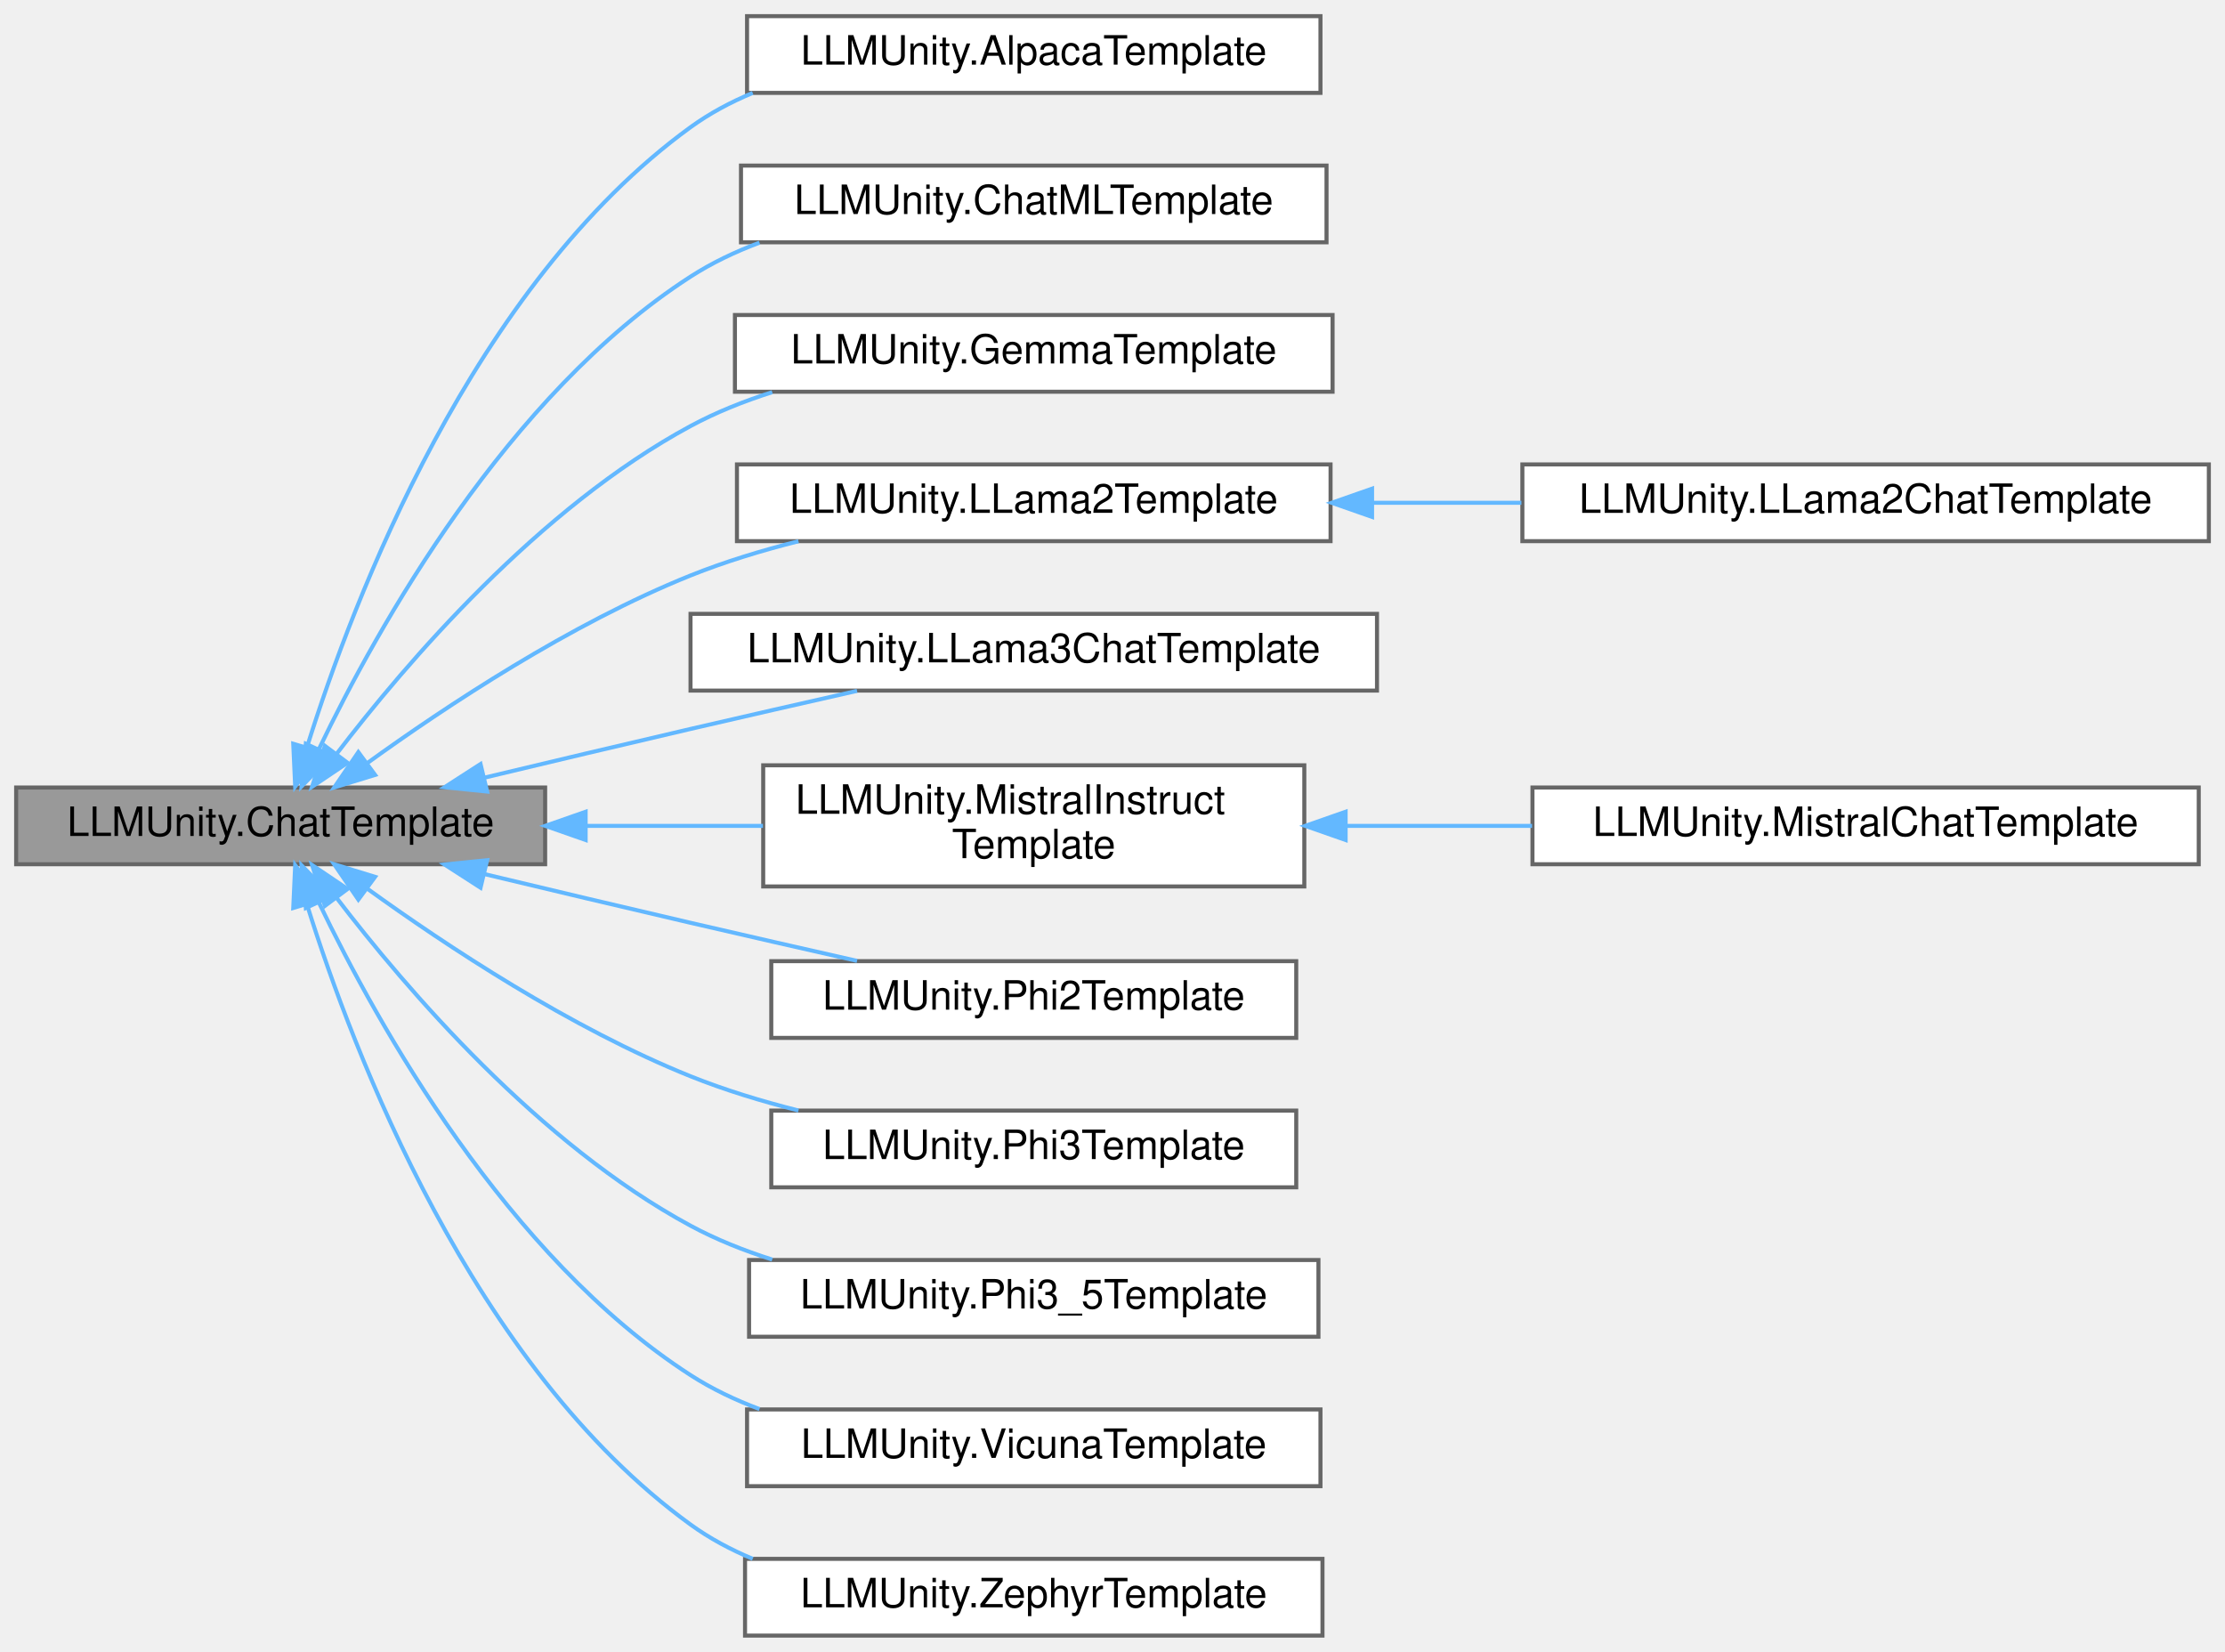
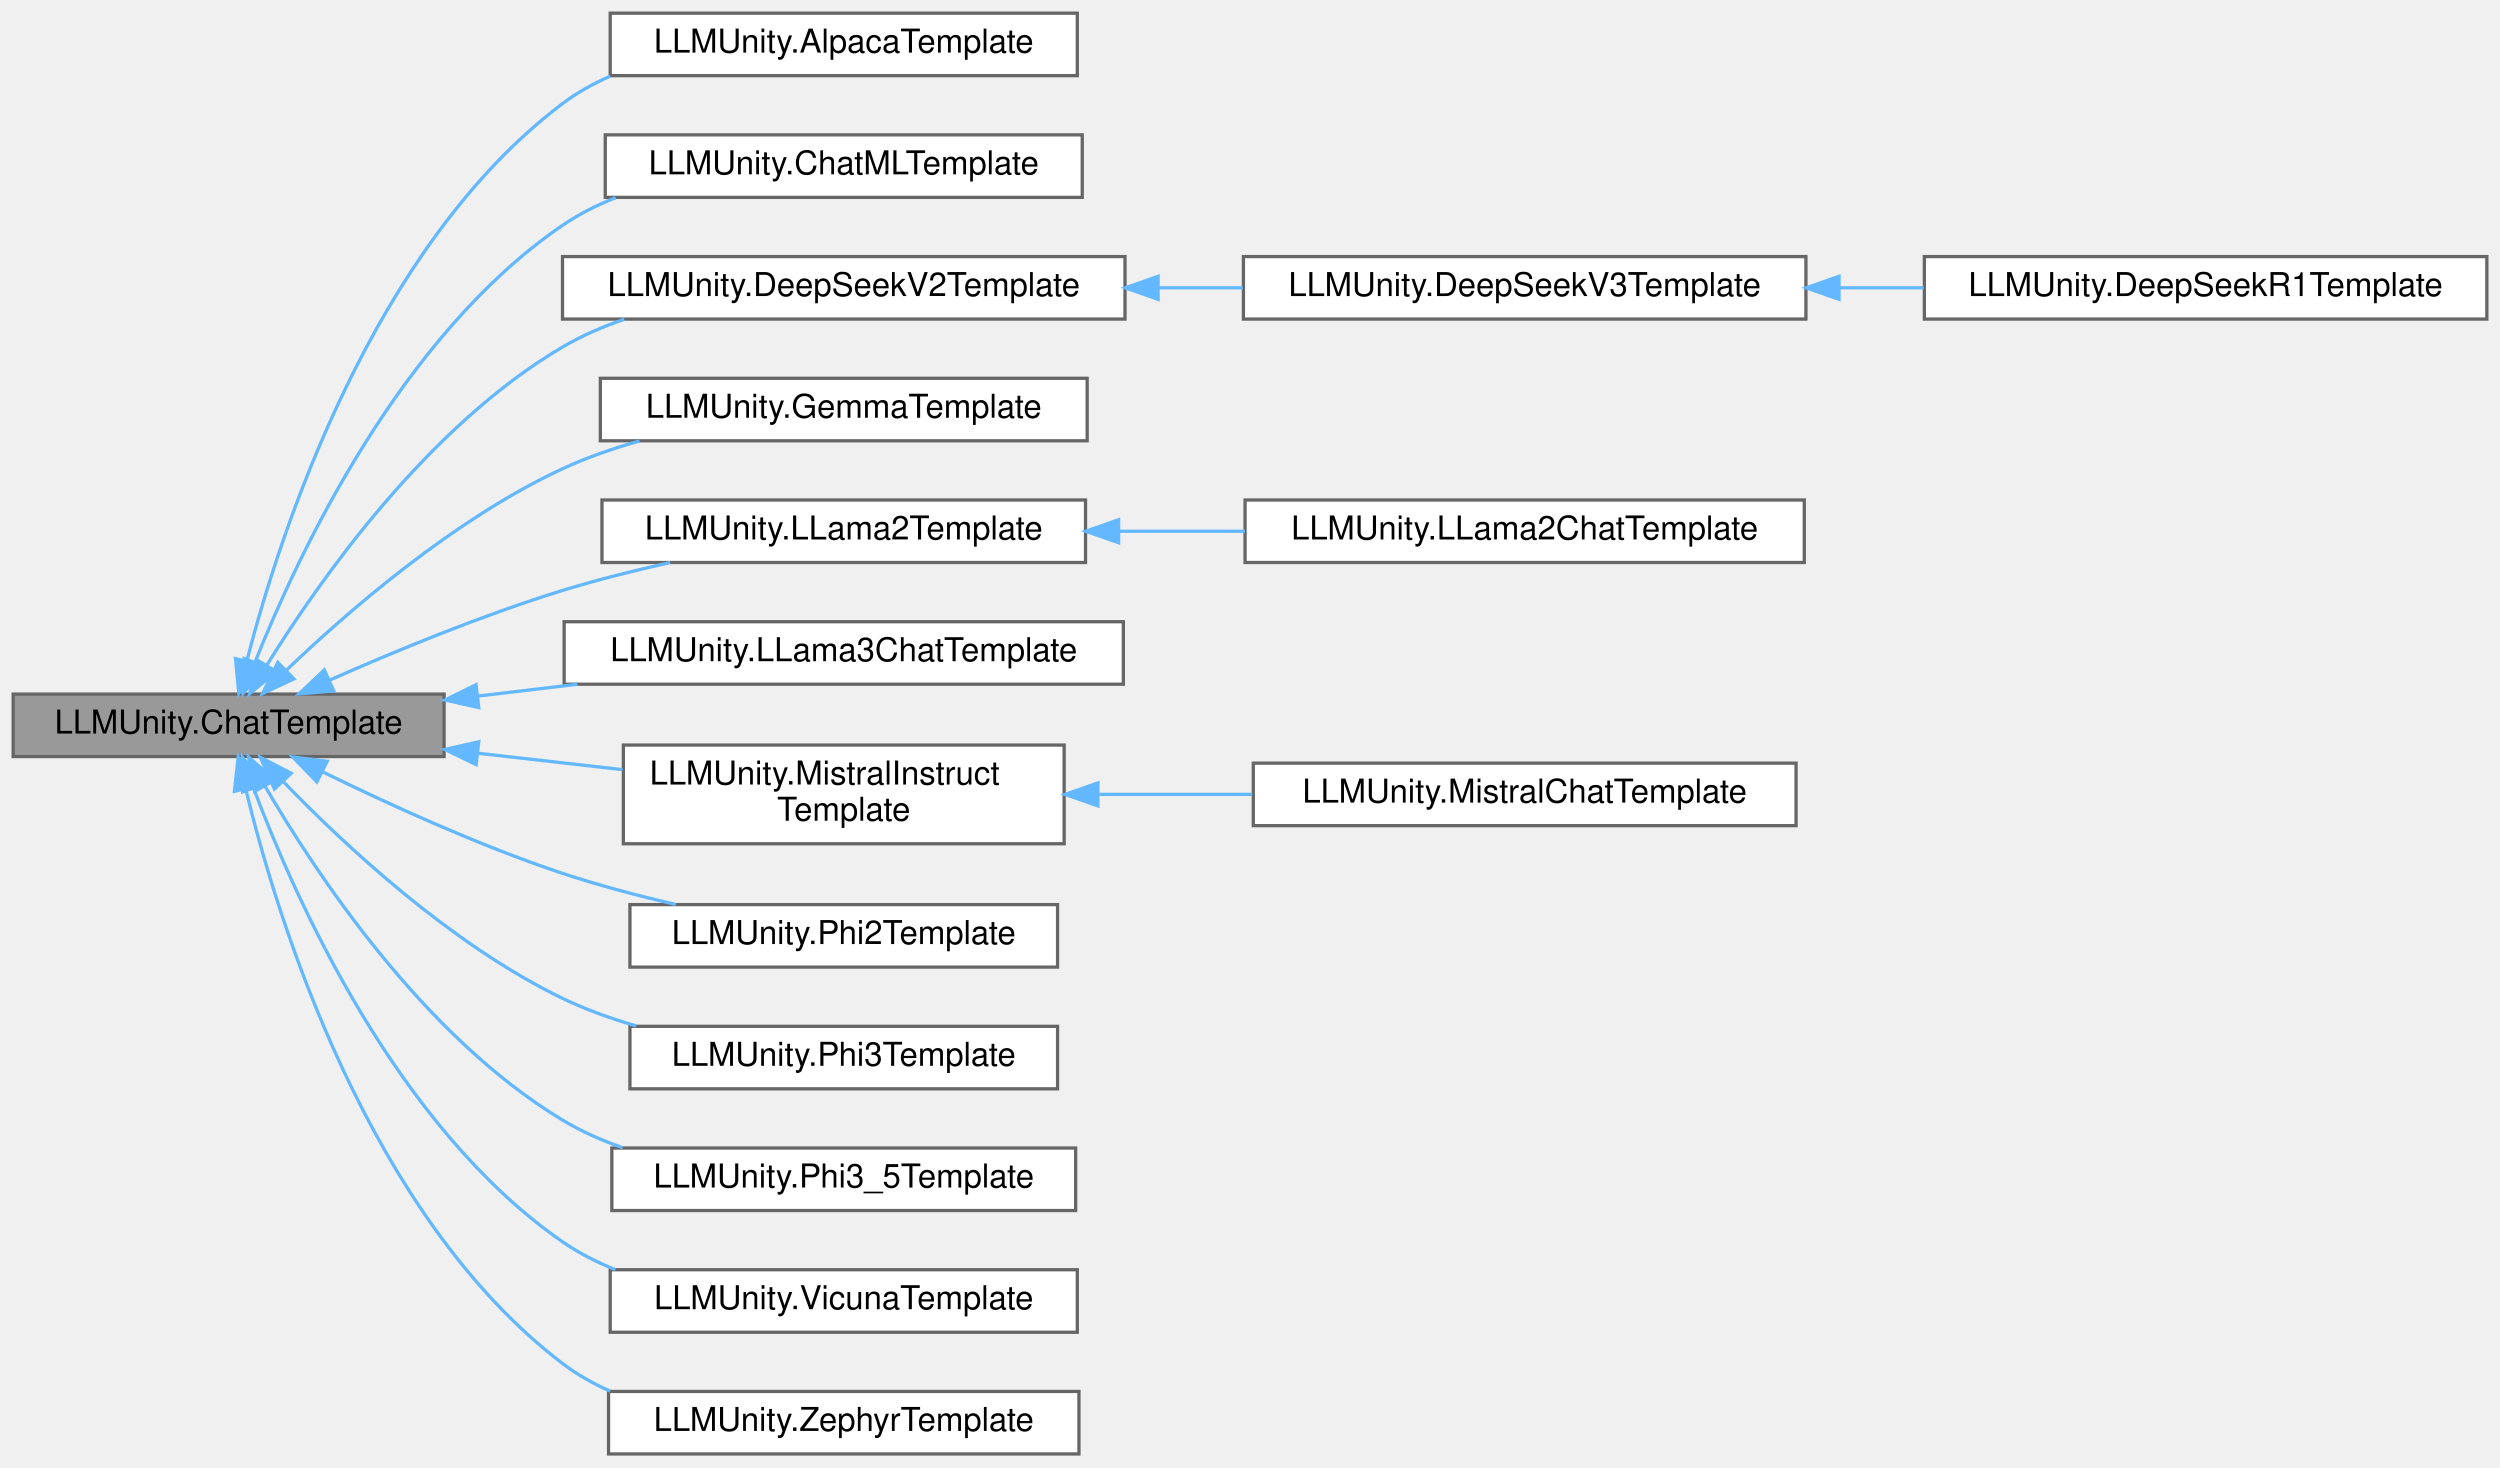
- <svg xmlns="http://www.w3.org/2000/svg" xmlns:xlink="http://www.w3.org/1999/xlink" width="551pt" height="409pt" viewBox="0.00 0.00 551.00 409.00">
-   <g id="graph0" class="graph" transform="scale(1 1) rotate(0) translate(4 405)">
+ <svg xmlns="http://www.w3.org/2000/svg" xmlns:xlink="http://www.w3.org/1999/xlink" width="760pt" height="446pt" viewBox="0.00 0.00 760.00 446.00">
+   <g id="graph0" class="graph" transform="scale(1 1) rotate(0) translate(4 442)">
    <g id="Node000001" class="node">
      <g id="a_Node000001">
        <a xlink:title="Class implementing the skeleton of a chat template.">
-           <polygon fill="#999999" stroke="#666666" points="131,-210 0,-210 0,-191 131,-191 131,-210" />
-           <text text-anchor="middle" x="65.5" y="-198" font-family="Helvetica,sans-Serif" font-size="10.00">LLMUnity.ChatTemplate</text>
+           <polygon fill="#999999" stroke="#666666" points="131,-231 0,-231 0,-212 131,-212 131,-231" />
+           <text text-anchor="middle" x="65.5" y="-219" font-family="Helvetica,sans-Serif" font-size="10.00">LLMUnity.ChatTemplate</text>
        </a>
      </g>
    </g>
    <g id="Node000002" class="node">
      <g id="a_Node000002">
        <a xlink:href="classLLMUnity_1_1AlpacaTemplate.html" target="_top" xlink:title="Class implementing the Alpaca template.">
-           <polygon fill="white" stroke="#666666" points="323,-401 181,-401 181,-382 323,-382 323,-401" />
-           <text text-anchor="middle" x="252" y="-389" font-family="Helvetica,sans-Serif" font-size="10.00">LLMUnity.AlpacaTemplate</text>
+           <polygon fill="white" stroke="#666666" points="323.5,-438 181.5,-438 181.5,-419 323.5,-419 323.5,-438" />
+           <text text-anchor="middle" x="252.5" y="-426" font-family="Helvetica,sans-Serif" font-size="10.00">LLMUnity.AlpacaTemplate</text>
        </a>
      </g>
    </g>
    <g id="edge1_Node000001_Node000002" class="edge">
      <g id="a_edge1_Node000001_Node000002">
        <a xlink:title=" ">
-           <path fill="none" stroke="#63b8ff" d="M72.06,-220.12C83.44,-256.5 112.99,-334.3 167,-373.5 171.71,-376.92 176.93,-379.71 182.4,-381.99" />
-           <polygon fill="#63b8ff" stroke="#63b8ff" points="75.33,-218.82 69.1,-210.24 68.62,-220.83 75.33,-218.82" />
+           <path fill="none" stroke="#63b8ff" d="M71.08,-241.28C81.18,-280.25 109.2,-366.93 167,-410.5 171.43,-413.84 176.35,-416.59 181.51,-418.85" />
+           <polygon fill="#63b8ff" stroke="#63b8ff" points="74.39,-240.1 68.6,-231.23 67.59,-241.77 74.39,-240.1" />
        </a>
      </g>
    </g>
    <g id="Node000003" class="node">
      <g id="a_Node000003">
        <a xlink:href="classLLMUnity_1_1ChatMLTemplate.html" target="_top" xlink:title="Class implementing the ChatML template.">
-           <polygon fill="white" stroke="#666666" points="324.5,-364 179.5,-364 179.5,-345 324.5,-345 324.5,-364" />
-           <text text-anchor="middle" x="252" y="-352" font-family="Helvetica,sans-Serif" font-size="10.00">LLMUnity.ChatMLTemplate</text>
+           <polygon fill="white" stroke="#666666" points="325,-401 180,-401 180,-382 325,-382 325,-401" />
+           <text text-anchor="middle" x="252.5" y="-389" font-family="Helvetica,sans-Serif" font-size="10.00">LLMUnity.ChatMLTemplate</text>
        </a>
      </g>
    </g>
    <g id="edge2_Node000001_Node000003" class="edge">
      <g id="a_edge2_Node000001_Node000003">
        <a xlink:title=" ">
-           <path fill="none" stroke="#63b8ff" d="M75.04,-219.64C89.45,-249.6 121.53,-307.18 167,-336.5 172.26,-339.89 178.06,-342.66 184.08,-344.91" />
-           <polygon fill="#63b8ff" stroke="#63b8ff" points="78.08,-217.88 70.69,-210.29 71.73,-220.83 78.08,-217.88" />
+           <path fill="none" stroke="#63b8ff" d="M73.48,-240.58C86.5,-273.31 117.7,-339.9 167,-373.5 171.96,-376.88 177.43,-379.64 183.13,-381.9" />
+           <polygon fill="#63b8ff" stroke="#63b8ff" points="76.74,-239.31 69.89,-231.22 70.21,-241.81 76.74,-239.31" />
        </a>
      </g>
    </g>
    <g id="Node000004" class="node">
      <g id="a_Node000004">
-         <a xlink:href="classLLMUnity_1_1GemmaTemplate.html" target="_top" xlink:title="Class implementing the Gemma template.">
-           <polygon fill="white" stroke="#666666" points="326,-327 178,-327 178,-308 326,-308 326,-327" />
-           <text text-anchor="middle" x="252" y="-315" font-family="Helvetica,sans-Serif" font-size="10.00">LLMUnity.GemmaTemplate</text>
+         <a xlink:href="classLLMUnity_1_1DeepSeekV2Template.html" target="_top" xlink:title="Class implementing the DeepSeek V2 template.">
+           <polygon fill="white" stroke="#666666" points="338,-364 167,-364 167,-345 338,-345 338,-364" />
+           <text text-anchor="middle" x="252.5" y="-352" font-family="Helvetica,sans-Serif" font-size="10.00">LLMUnity.DeepSeekV2Template</text>
        </a>
      </g>
    </g>
    <g id="edge3_Node000001_Node000004" class="edge">
      <g id="a_edge3_Node000001_Node000004">
        <a xlink:title=" ">
-           <path fill="none" stroke="#63b8ff" d="M79.31,-218.27C96.57,-240.85 129.51,-279.29 167,-299.5 173.3,-302.9 180.19,-305.65 187.23,-307.89" />
-           <polygon fill="#63b8ff" stroke="#63b8ff" points="82.07,-216.12 73.29,-210.2 76.46,-220.31 82.07,-216.12" />
+           <path fill="none" stroke="#63b8ff" d="M77.17,-239.88C93.21,-265.75 126.05,-312.44 167,-336.5 172.82,-339.92 179.2,-342.69 185.78,-344.94" />
+           <polygon fill="#63b8ff" stroke="#63b8ff" points="80.02,-237.83 71.86,-231.07 74.03,-241.44 80.02,-237.83" />
+         </a>
+       </g>
+     </g>
+     <g id="Node000007" class="node">
+       <g id="a_Node000007">
+         <a xlink:href="classLLMUnity_1_1GemmaTemplate.html" target="_top" xlink:title="Class implementing the Gemma template.">
+           <polygon fill="white" stroke="#666666" points="326.5,-327 178.5,-327 178.5,-308 326.5,-308 326.5,-327" />
+           <text text-anchor="middle" x="252.5" y="-315" font-family="Helvetica,sans-Serif" font-size="10.00">LLMUnity.GemmaTemplate</text>
+         </a>
+       </g>
+     </g>
+     <g id="edge6_Node000001_Node000007" class="edge">
+       <g id="a_edge6_Node000001_Node000007">
+         <a xlink:title=" ">
+           <path fill="none" stroke="#63b8ff" d="M82.91,-238.12C101.61,-256.05 133.88,-284.11 167,-299.5 174.35,-302.91 182.35,-305.69 190.41,-307.94" />
+           <polygon fill="#63b8ff" stroke="#63b8ff" points="85.36,-235.62 75.77,-231.12 80.46,-240.62 85.36,-235.62" />
+         </a>
+       </g>
+     </g>
+     <g id="Node000008" class="node">
+       <g id="a_Node000008">
+         <a xlink:href="classLLMUnity_1_1LLama2Template.html" target="_top" xlink:title="Class implementing the LLama2 template.">
+           <polygon fill="white" stroke="#666666" points="326,-290 179,-290 179,-271 326,-271 326,-290" />
+           <text text-anchor="middle" x="252.5" y="-278" font-family="Helvetica,sans-Serif" font-size="10.00">LLMUnity.LLama2Template</text>
+         </a>
+       </g>
+     </g>
+     <g id="edge7_Node000001_Node000008" class="edge">
+       <g id="a_edge7_Node000001_Node000008">
+         <a xlink:title=" ">
+           <path fill="none" stroke="#63b8ff" d="M96.26,-235.27C116,-244 142.66,-255.01 167,-262.5 177.46,-265.72 188.83,-268.57 199.74,-270.99" />
+           <polygon fill="#63b8ff" stroke="#63b8ff" points="97.45,-231.97 86.9,-231.07 94.59,-238.36 97.45,-231.97" />
+         </a>
+       </g>
+     </g>
+     <g id="Node000010" class="node">
+       <g id="a_Node000010">
+         <a xlink:href="classLLMUnity_1_1LLama3ChatTemplate.html" target="_top" xlink:title="Class implementing the LLama3 template for chat.">
+           <polygon fill="white" stroke="#666666" points="337.5,-253 167.5,-253 167.5,-234 337.5,-234 337.5,-253" />
+           <text text-anchor="middle" x="252.5" y="-241" font-family="Helvetica,sans-Serif" font-size="10.00">LLMUnity.LLama3ChatTemplate</text>
+         </a>
+       </g>
+     </g>
+     <g id="edge9_Node000001_Node000010" class="edge">
+       <g id="a_edge9_Node000001_Node000010">
+         <a xlink:title=" ">
+           <path fill="none" stroke="#63b8ff" d="M141.42,-230.41C151.34,-231.59 161.54,-232.8 171.54,-233.99" />
+           <polygon fill="#63b8ff" stroke="#63b8ff" points="141.55,-226.9 131.2,-229.19 140.72,-233.85 141.55,-226.9" />
+         </a>
+       </g>
+     </g>
+     <g id="Node000011" class="node">
+       <g id="a_Node000011">
+         <a xlink:href="classLLMUnity_1_1MistralInstructTemplate.html" target="_top" xlink:title="Class implementing the Mistral Instruct template.">
+           <polygon fill="white" stroke="#666666" points="319.5,-215.5 185.5,-215.5 185.5,-185.5 319.5,-185.5 319.5,-215.5" />
+           <text text-anchor="start" x="193.5" y="-203.5" font-family="Helvetica,sans-Serif" font-size="10.00">LLMUnity.MistralInstruct</text>
+           <text text-anchor="middle" x="252.5" y="-192.5" font-family="Helvetica,sans-Serif" font-size="10.00">Template</text>
+         </a>
+       </g>
+     </g>
+     <g id="edge10_Node000001_Node000011" class="edge">
+       <g id="a_edge10_Node000001_Node000011">
+         <a xlink:title=" ">
+           <path fill="none" stroke="#63b8ff" d="M141.19,-213.02C155.77,-211.37 170.98,-209.64 185.27,-208.02" />
+           <polygon fill="#63b8ff" stroke="#63b8ff" points="140.75,-209.55 131.2,-214.16 141.54,-216.5 140.75,-209.55" />
+         </a>
+       </g>
+     </g>
+     <g id="Node000013" class="node">
+       <g id="a_Node000013">
+         <a xlink:href="classLLMUnity_1_1Phi2Template.html" target="_top" xlink:title="Class implementing the Phi-2 template.">
+           <polygon fill="white" stroke="#666666" points="317.5,-167 187.5,-167 187.5,-148 317.5,-148 317.5,-167" />
+           <text text-anchor="middle" x="252.5" y="-155" font-family="Helvetica,sans-Serif" font-size="10.00">LLMUnity.Phi2Template</text>
+         </a>
+       </g>
+     </g>
+     <g id="edge12_Node000001_Node000013" class="edge">
+       <g id="a_edge12_Node000001_Node000013">
+         <a xlink:title=" ">
+           <path fill="none" stroke="#63b8ff" d="M94.03,-207.37C113.9,-197.63 141.59,-184.95 167,-176.5 177.99,-172.85 190.01,-169.67 201.45,-167.02" />
+           <polygon fill="#63b8ff" stroke="#63b8ff" points="92.34,-204.3 84.95,-211.89 95.46,-210.57 92.34,-204.3" />
+         </a>
+       </g>
+     </g>
+     <g id="Node000014" class="node">
+       <g id="a_Node000014">
+         <a xlink:href="classLLMUnity_1_1Phi3Template.html" target="_top" xlink:title="Class implementing the Phi-3 template.">
+           <polygon fill="white" stroke="#666666" points="317.5,-130 187.5,-130 187.5,-111 317.5,-111 317.5,-130" />
+           <text text-anchor="middle" x="252.5" y="-118" font-family="Helvetica,sans-Serif" font-size="10.00">LLMUnity.Phi3Template</text>
+         </a>
+       </g>
+     </g>
+     <g id="edge13_Node000001_Node000014" class="edge">
+       <g id="a_edge13_Node000001_Node000014">
+         <a xlink:title=" ">
+           <path fill="none" stroke="#63b8ff" d="M82.12,-204.38C100.52,-185.3 132.95,-154.95 167,-138.5 174.02,-135.11 181.68,-132.35 189.42,-130.11" />
+           <polygon fill="#63b8ff" stroke="#63b8ff" points="79.44,-202.12 75.12,-211.8 84.53,-206.93 79.44,-202.12" />
+         </a>
+       </g>
+     </g>
+     <g id="Node000015" class="node">
+       <g id="a_Node000015">
+         <a xlink:href="classLLMUnity_1_1Phi3__5Template.html" target="_top" xlink:title="Class implementing the Phi-3.5 template.">
+           <polygon fill="white" stroke="#666666" points="323,-93 182,-93 182,-74 323,-74 323,-93" />
+           <text text-anchor="middle" x="252.5" y="-81" font-family="Helvetica,sans-Serif" font-size="10.00">LLMUnity.Phi3_5Template</text>
+         </a>
+       </g>
+     </g>
+     <g id="edge14_Node000001_Node000015" class="edge">
+       <g id="a_edge14_Node000001_Node000015">
+         <a xlink:title=" ">
+           <path fill="none" stroke="#63b8ff" d="M76.52,-203.08C92.14,-176.24 124.9,-126.83 167,-101.5 172.65,-98.1 178.86,-95.33 185.26,-93.09" />
+           <polygon fill="#63b8ff" stroke="#63b8ff" points="73.44,-201.43 71.56,-211.86 79.53,-204.87 73.44,-201.43" />
+         </a>
+       </g>
+     </g>
+     <g id="Node000016" class="node">
+       <g id="a_Node000016">
+         <a xlink:href="classLLMUnity_1_1VicunaTemplate.html" target="_top" xlink:title="Class implementing the Vicuna template.">
+           <polygon fill="white" stroke="#666666" points="323.5,-56 181.5,-56 181.5,-37 323.5,-37 323.5,-56" />
+           <text text-anchor="middle" x="252.5" y="-44" font-family="Helvetica,sans-Serif" font-size="10.00">LLMUnity.VicunaTemplate</text>
+         </a>
+       </g>
+     </g>
+     <g id="edge15_Node000001_Node000016" class="edge">
+       <g id="a_edge15_Node000001_Node000016">
+         <a xlink:title=" ">
+           <path fill="none" stroke="#63b8ff" d="M73.12,-202.29C85.74,-168.66 116.58,-99.41 167,-64.5 171.93,-61.08 177.39,-58.3 183.08,-56.02" />
+           <polygon fill="#63b8ff" stroke="#63b8ff" points="69.76,-201.27 69.66,-211.86 76.35,-203.65 69.76,-201.27" />
+         </a>
+       </g>
+     </g>
+     <g id="Node000017" class="node">
+       <g id="a_Node000017">
+         <a xlink:href="classLLMUnity_1_1ZephyrTemplate.html" target="_top" xlink:title="Class implementing the Zephyr template.">
+           <polygon fill="white" stroke="#666666" points="324,-19 181,-19 181,0 324,0 324,-19" />
+           <text text-anchor="middle" x="252.5" y="-7" font-family="Helvetica,sans-Serif" font-size="10.00">LLMUnity.ZephyrTemplate</text>
+         </a>
+       </g>
+     </g>
+     <g id="edge16_Node000001_Node000017" class="edge">
+       <g id="a_edge16_Node000001_Node000017">
+         <a xlink:title=" ">
+           <path fill="none" stroke="#63b8ff" d="M70.72,-202.02C80.34,-162.44 107.84,-72.6 167,-27.5 171.41,-24.14 176.32,-21.37 181.47,-19.09" />
+           <polygon fill="#63b8ff" stroke="#63b8ff" points="67.26,-201.44 68.42,-211.97 74.08,-203.01 67.26,-201.44" />
        </a>
      </g>
    </g>
    <g id="Node000005" class="node">
      <g id="a_Node000005">
-         <a xlink:href="classLLMUnity_1_1LLama2Template.html" target="_top" xlink:title="Class implementing the LLama2 template.">
-           <polygon fill="white" stroke="#666666" points="325.5,-290 178.5,-290 178.5,-271 325.5,-271 325.5,-290" />
-           <text text-anchor="middle" x="252" y="-278" font-family="Helvetica,sans-Serif" font-size="10.00">LLMUnity.LLama2Template</text>
-         </a>
-       </g>
-     </g>
-     <g id="edge4_Node000001_Node000005" class="edge">
-       <g id="a_edge4_Node000001_Node000005">
-         <a xlink:title=" ">
-           <path fill="none" stroke="#63b8ff" d="M86.9,-216.01C106.46,-230.14 137.3,-250.57 167,-262.5 175.44,-265.89 184.63,-268.69 193.73,-270.98" />
-           <polygon fill="#63b8ff" stroke="#63b8ff" points="88.89,-213.12 78.76,-210.01 84.74,-218.76 88.89,-213.12" />
-         </a>
-       </g>
-     </g>
-     <g id="Node000007" class="node">
-       <g id="a_Node000007">
-         <a xlink:href="classLLMUnity_1_1LLama3ChatTemplate.html" target="_top" xlink:title="Class implementing the LLama3 template for chat.">
-           <polygon fill="white" stroke="#666666" points="337,-253 167,-253 167,-234 337,-234 337,-253" />
-           <text text-anchor="middle" x="252" y="-241" font-family="Helvetica,sans-Serif" font-size="10.00">LLMUnity.LLama3ChatTemplate</text>
-         </a>
-       </g>
-     </g>
-     <g id="edge6_Node000001_Node000007" class="edge">
-       <g id="a_edge6_Node000001_Node000007">
-         <a xlink:title=" ">
-           <path fill="none" stroke="#63b8ff" d="M115.94,-212.43C132.19,-216.32 150.36,-220.63 167,-224.5 180.4,-227.61 195.02,-230.94 208.24,-233.93" />
-           <polygon fill="#63b8ff" stroke="#63b8ff" points="116.63,-209 106.09,-210.07 115,-215.81 116.63,-209" />
-         </a>
-       </g>
-     </g>
-     <g id="Node000008" class="node">
-       <g id="a_Node000008">
-         <a xlink:href="classLLMUnity_1_1MistralInstructTemplate.html" target="_top" xlink:title="Class implementing the Mistral Instruct template.">
-           <polygon fill="white" stroke="#666666" points="319,-215.5 185,-215.5 185,-185.5 319,-185.5 319,-215.5" />
-           <text text-anchor="start" x="193" y="-203.5" font-family="Helvetica,sans-Serif" font-size="10.00">LLMUnity.MistralInstruct</text>
-           <text text-anchor="middle" x="252" y="-192.5" font-family="Helvetica,sans-Serif" font-size="10.00">Template</text>
-         </a>
-       </g>
-     </g>
-     <g id="edge7_Node000001_Node000008" class="edge">
-       <g id="a_edge7_Node000001_Node000008">
-         <a xlink:title=" ">
-           <path fill="none" stroke="#63b8ff" d="M141.4,-200.5C155.82,-200.5 170.83,-200.5 184.94,-200.5" />
-           <polygon fill="#63b8ff" stroke="#63b8ff" points="141.03,-197 131.03,-200.5 141.03,-204 141.03,-197" />
-         </a>
-       </g>
-     </g>
-     <g id="Node000010" class="node">
-       <g id="a_Node000010">
-         <a xlink:href="classLLMUnity_1_1Phi2Template.html" target="_top" xlink:title="Class implementing the Phi-2 template.">
-           <polygon fill="white" stroke="#666666" points="317,-167 187,-167 187,-148 317,-148 317,-167" />
-           <text text-anchor="middle" x="252" y="-155" font-family="Helvetica,sans-Serif" font-size="10.00">LLMUnity.Phi2Template</text>
-         </a>
-       </g>
-     </g>
-     <g id="edge9_Node000001_Node000010" class="edge">
-       <g id="a_edge9_Node000001_Node000010">
-         <a xlink:title=" ">
-           <path fill="none" stroke="#63b8ff" d="M115.94,-188.57C132.19,-184.68 150.36,-180.37 167,-176.5 180.4,-173.39 195.02,-170.06 208.24,-167.07" />
-           <polygon fill="#63b8ff" stroke="#63b8ff" points="115,-185.19 106.09,-190.93 116.63,-192 115,-185.19" />
-         </a>
-       </g>
-     </g>
-     <g id="Node000011" class="node">
-       <g id="a_Node000011">
-         <a xlink:href="classLLMUnity_1_1Phi3Template.html" target="_top" xlink:title="Class implementing the Phi-3 template.">
-           <polygon fill="white" stroke="#666666" points="317,-130 187,-130 187,-111 317,-111 317,-130" />
-           <text text-anchor="middle" x="252" y="-118" font-family="Helvetica,sans-Serif" font-size="10.00">LLMUnity.Phi3Template</text>
-         </a>
-       </g>
-     </g>
-     <g id="edge10_Node000001_Node000011" class="edge">
-       <g id="a_edge10_Node000001_Node000011">
-         <a xlink:title=" ">
-           <path fill="none" stroke="#63b8ff" d="M86.9,-184.99C106.46,-170.86 137.3,-150.43 167,-138.5 175.44,-135.11 184.63,-132.31 193.73,-130.02" />
-           <polygon fill="#63b8ff" stroke="#63b8ff" points="84.74,-182.24 78.76,-190.99 88.89,-187.88 84.74,-182.24" />
+         <a xlink:href="classLLMUnity_1_1DeepSeekV3Template.html" target="_top" xlink:title="Class implementing the DeepSeek V3 template.">
+           <polygon fill="white" stroke="#666666" points="545,-364 374,-364 374,-345 545,-345 545,-364" />
+           <text text-anchor="middle" x="459.5" y="-352" font-family="Helvetica,sans-Serif" font-size="10.00">LLMUnity.DeepSeekV3Template</text>
+         </a>
+       </g>
+     </g>
+     <g id="edge4_Node000004_Node000005" class="edge">
+       <g id="a_edge4_Node000004_Node000005">
+         <a xlink:title=" ">
+           <path fill="none" stroke="#63b8ff" d="M348.09,-354.5C356.66,-354.5 365.31,-354.5 373.8,-354.5" />
+           <polygon fill="#63b8ff" stroke="#63b8ff" points="348.06,-351 338.06,-354.5 348.06,-358 348.06,-351" />
+         </a>
+       </g>
+     </g>
+     <g id="Node000006" class="node">
+       <g id="a_Node000006">
+         <a xlink:href="classLLMUnity_1_1DeepSeekR1Template.html" target="_top" xlink:title="Class implementing the DeepSeek R1 template.">
+           <polygon fill="white" stroke="#666666" points="752,-364 581,-364 581,-345 752,-345 752,-364" />
+           <text text-anchor="middle" x="666.5" y="-352" font-family="Helvetica,sans-Serif" font-size="10.00">LLMUnity.DeepSeekR1Template</text>
+         </a>
+       </g>
+     </g>
+     <g id="edge5_Node000005_Node000006" class="edge">
+       <g id="a_edge5_Node000005_Node000006">
+         <a xlink:title=" ">
+           <path fill="none" stroke="#63b8ff" d="M555.09,-354.5C563.66,-354.5 572.31,-354.5 580.8,-354.5" />
+           <polygon fill="#63b8ff" stroke="#63b8ff" points="555.06,-351 545.06,-354.5 555.06,-358 555.06,-351" />
+         </a>
+       </g>
+     </g>
+     <g id="Node000009" class="node">
+       <g id="a_Node000009">
+         <a xlink:href="classLLMUnity_1_1LLama2ChatTemplate.html" target="_top" xlink:title="Class implementing a modified version of the LLama2 template for chat.">
+           <polygon fill="white" stroke="#666666" points="544.5,-290 374.5,-290 374.5,-271 544.5,-271 544.5,-290" />
+           <text text-anchor="middle" x="459.5" y="-278" font-family="Helvetica,sans-Serif" font-size="10.00">LLMUnity.LLama2ChatTemplate</text>
+         </a>
+       </g>
+     </g>
+     <g id="edge8_Node000008_Node000009" class="edge">
+       <g id="a_edge8_Node000008_Node000009">
+         <a xlink:title=" ">
+           <path fill="none" stroke="#63b8ff" d="M336.1,-280.5C348.74,-280.5 361.8,-280.5 374.48,-280.5" />
+           <polygon fill="#63b8ff" stroke="#63b8ff" points="336.06,-277 326.06,-280.5 336.06,-284 336.06,-277" />
        </a>
      </g>
    </g>
    <g id="Node000012" class="node">
      <g id="a_Node000012">
-         <a xlink:href="classLLMUnity_1_1Phi3__5Template.html" target="_top" xlink:title="Class implementing the Phi-3.5 template.">
-           <polygon fill="white" stroke="#666666" points="322.5,-93 181.5,-93 181.5,-74 322.5,-74 322.5,-93" />
-           <text text-anchor="middle" x="252" y="-81" font-family="Helvetica,sans-Serif" font-size="10.00">LLMUnity.Phi3_5Template</text>
-         </a>
-       </g>
-     </g>
-     <g id="edge11_Node000001_Node000012" class="edge">
-       <g id="a_edge11_Node000001_Node000012">
-         <a xlink:title=" ">
-           <path fill="none" stroke="#63b8ff" d="M79.31,-182.73C96.57,-160.15 129.51,-121.71 167,-101.5 173.3,-98.1 180.19,-95.35 187.23,-93.11" />
-           <polygon fill="#63b8ff" stroke="#63b8ff" points="76.46,-180.69 73.29,-190.8 82.07,-184.88 76.46,-180.69" />
-         </a>
-       </g>
-     </g>
-     <g id="Node000013" class="node">
-       <g id="a_Node000013">
-         <a xlink:href="classLLMUnity_1_1VicunaTemplate.html" target="_top" xlink:title="Class implementing the Vicuna template.">
-           <polygon fill="white" stroke="#666666" points="323,-56 181,-56 181,-37 323,-37 323,-56" />
-           <text text-anchor="middle" x="252" y="-44" font-family="Helvetica,sans-Serif" font-size="10.00">LLMUnity.VicunaTemplate</text>
-         </a>
-       </g>
-     </g>
-     <g id="edge12_Node000001_Node000013" class="edge">
-       <g id="a_edge12_Node000001_Node000013">
-         <a xlink:title=" ">
-           <path fill="none" stroke="#63b8ff" d="M75.04,-181.36C89.45,-151.4 121.53,-93.82 167,-64.5 172.26,-61.11 178.06,-58.34 184.08,-56.09" />
-           <polygon fill="#63b8ff" stroke="#63b8ff" points="71.73,-180.17 70.69,-190.71 78.08,-183.12 71.73,-180.17" />
-         </a>
-       </g>
-     </g>
-     <g id="Node000014" class="node">
-       <g id="a_Node000014">
-         <a xlink:href="classLLMUnity_1_1ZephyrTemplate.html" target="_top" xlink:title="Class implementing the Zephyr template.">
-           <polygon fill="white" stroke="#666666" points="323.5,-19 180.5,-19 180.5,0 323.5,0 323.5,-19" />
-           <text text-anchor="middle" x="252" y="-7" font-family="Helvetica,sans-Serif" font-size="10.00">LLMUnity.ZephyrTemplate</text>
-         </a>
-       </g>
-     </g>
-     <g id="edge13_Node000001_Node000014" class="edge">
-       <g id="a_edge13_Node000001_Node000014">
-         <a xlink:title=" ">
-           <path fill="none" stroke="#63b8ff" d="M72.06,-180.88C83.44,-144.5 112.99,-66.7 167,-27.5 171.71,-24.08 176.93,-21.29 182.4,-19.01" />
-           <polygon fill="#63b8ff" stroke="#63b8ff" points="68.62,-180.17 69.1,-190.76 75.33,-182.18 68.62,-180.17" />
-         </a>
-       </g>
-     </g>
-     <g id="Node000006" class="node">
-       <g id="a_Node000006">
-         <a xlink:href="classLLMUnity_1_1LLama2ChatTemplate.html" target="_top" xlink:title="Class implementing a modified version of the LLama2 template for chat.">
-           <polygon fill="white" stroke="#666666" points="543,-290 373,-290 373,-271 543,-271 543,-290" />
-           <text text-anchor="middle" x="458" y="-278" font-family="Helvetica,sans-Serif" font-size="10.00">LLMUnity.LLama2ChatTemplate</text>
-         </a>
-       </g>
-     </g>
-     <g id="edge5_Node000005_Node000006" class="edge">
-       <g id="a_edge5_Node000005_Node000006">
-         <a xlink:title=" ">
-           <path fill="none" stroke="#63b8ff" d="M335.89,-280.5C348.05,-280.5 360.58,-280.5 372.76,-280.5" />
-           <polygon fill="#63b8ff" stroke="#63b8ff" points="335.78,-277 325.78,-280.5 335.78,-284 335.78,-277" />
-         </a>
-       </g>
-     </g>
-     <g id="Node000009" class="node">
-       <g id="a_Node000009">
        <a xlink:href="classLLMUnity_1_1MistralChatTemplate.html" target="_top" xlink:title="Class implementing a modified version of the Mistral Instruct template for chat.">
-           <polygon fill="white" stroke="#666666" points="540.5,-210 375.5,-210 375.5,-191 540.5,-191 540.5,-210" />
-           <text text-anchor="middle" x="458" y="-198" font-family="Helvetica,sans-Serif" font-size="10.00">LLMUnity.MistralChatTemplate</text>
-         </a>
-       </g>
-     </g>
-     <g id="edge8_Node000008_Node000009" class="edge">
-       <g id="a_edge8_Node000008_Node000009">
-         <a xlink:title=" ">
-           <path fill="none" stroke="#63b8ff" d="M329.47,-200.5C344.47,-200.5 360.25,-200.5 375.4,-200.5" />
-           <polygon fill="#63b8ff" stroke="#63b8ff" points="329.23,-197 319.23,-200.5 329.23,-204 329.23,-197" />
+           <polygon fill="white" stroke="#666666" points="542,-210 377,-210 377,-191 542,-191 542,-210" />
+           <text text-anchor="middle" x="459.5" y="-198" font-family="Helvetica,sans-Serif" font-size="10.00">LLMUnity.MistralChatTemplate</text>
+         </a>
+       </g>
+     </g>
+     <g id="edge11_Node000011_Node000012" class="edge">
+       <g id="a_edge11_Node000011_Node000012">
+         <a xlink:title=" ">
+           <path fill="none" stroke="#63b8ff" d="M330.14,-200.5C345.32,-200.5 361.32,-200.5 376.66,-200.5" />
+           <polygon fill="#63b8ff" stroke="#63b8ff" points="329.77,-197 319.77,-200.5 329.77,-204 329.77,-197" />
        </a>
      </g>
    </g>
  </g>
</svg>
